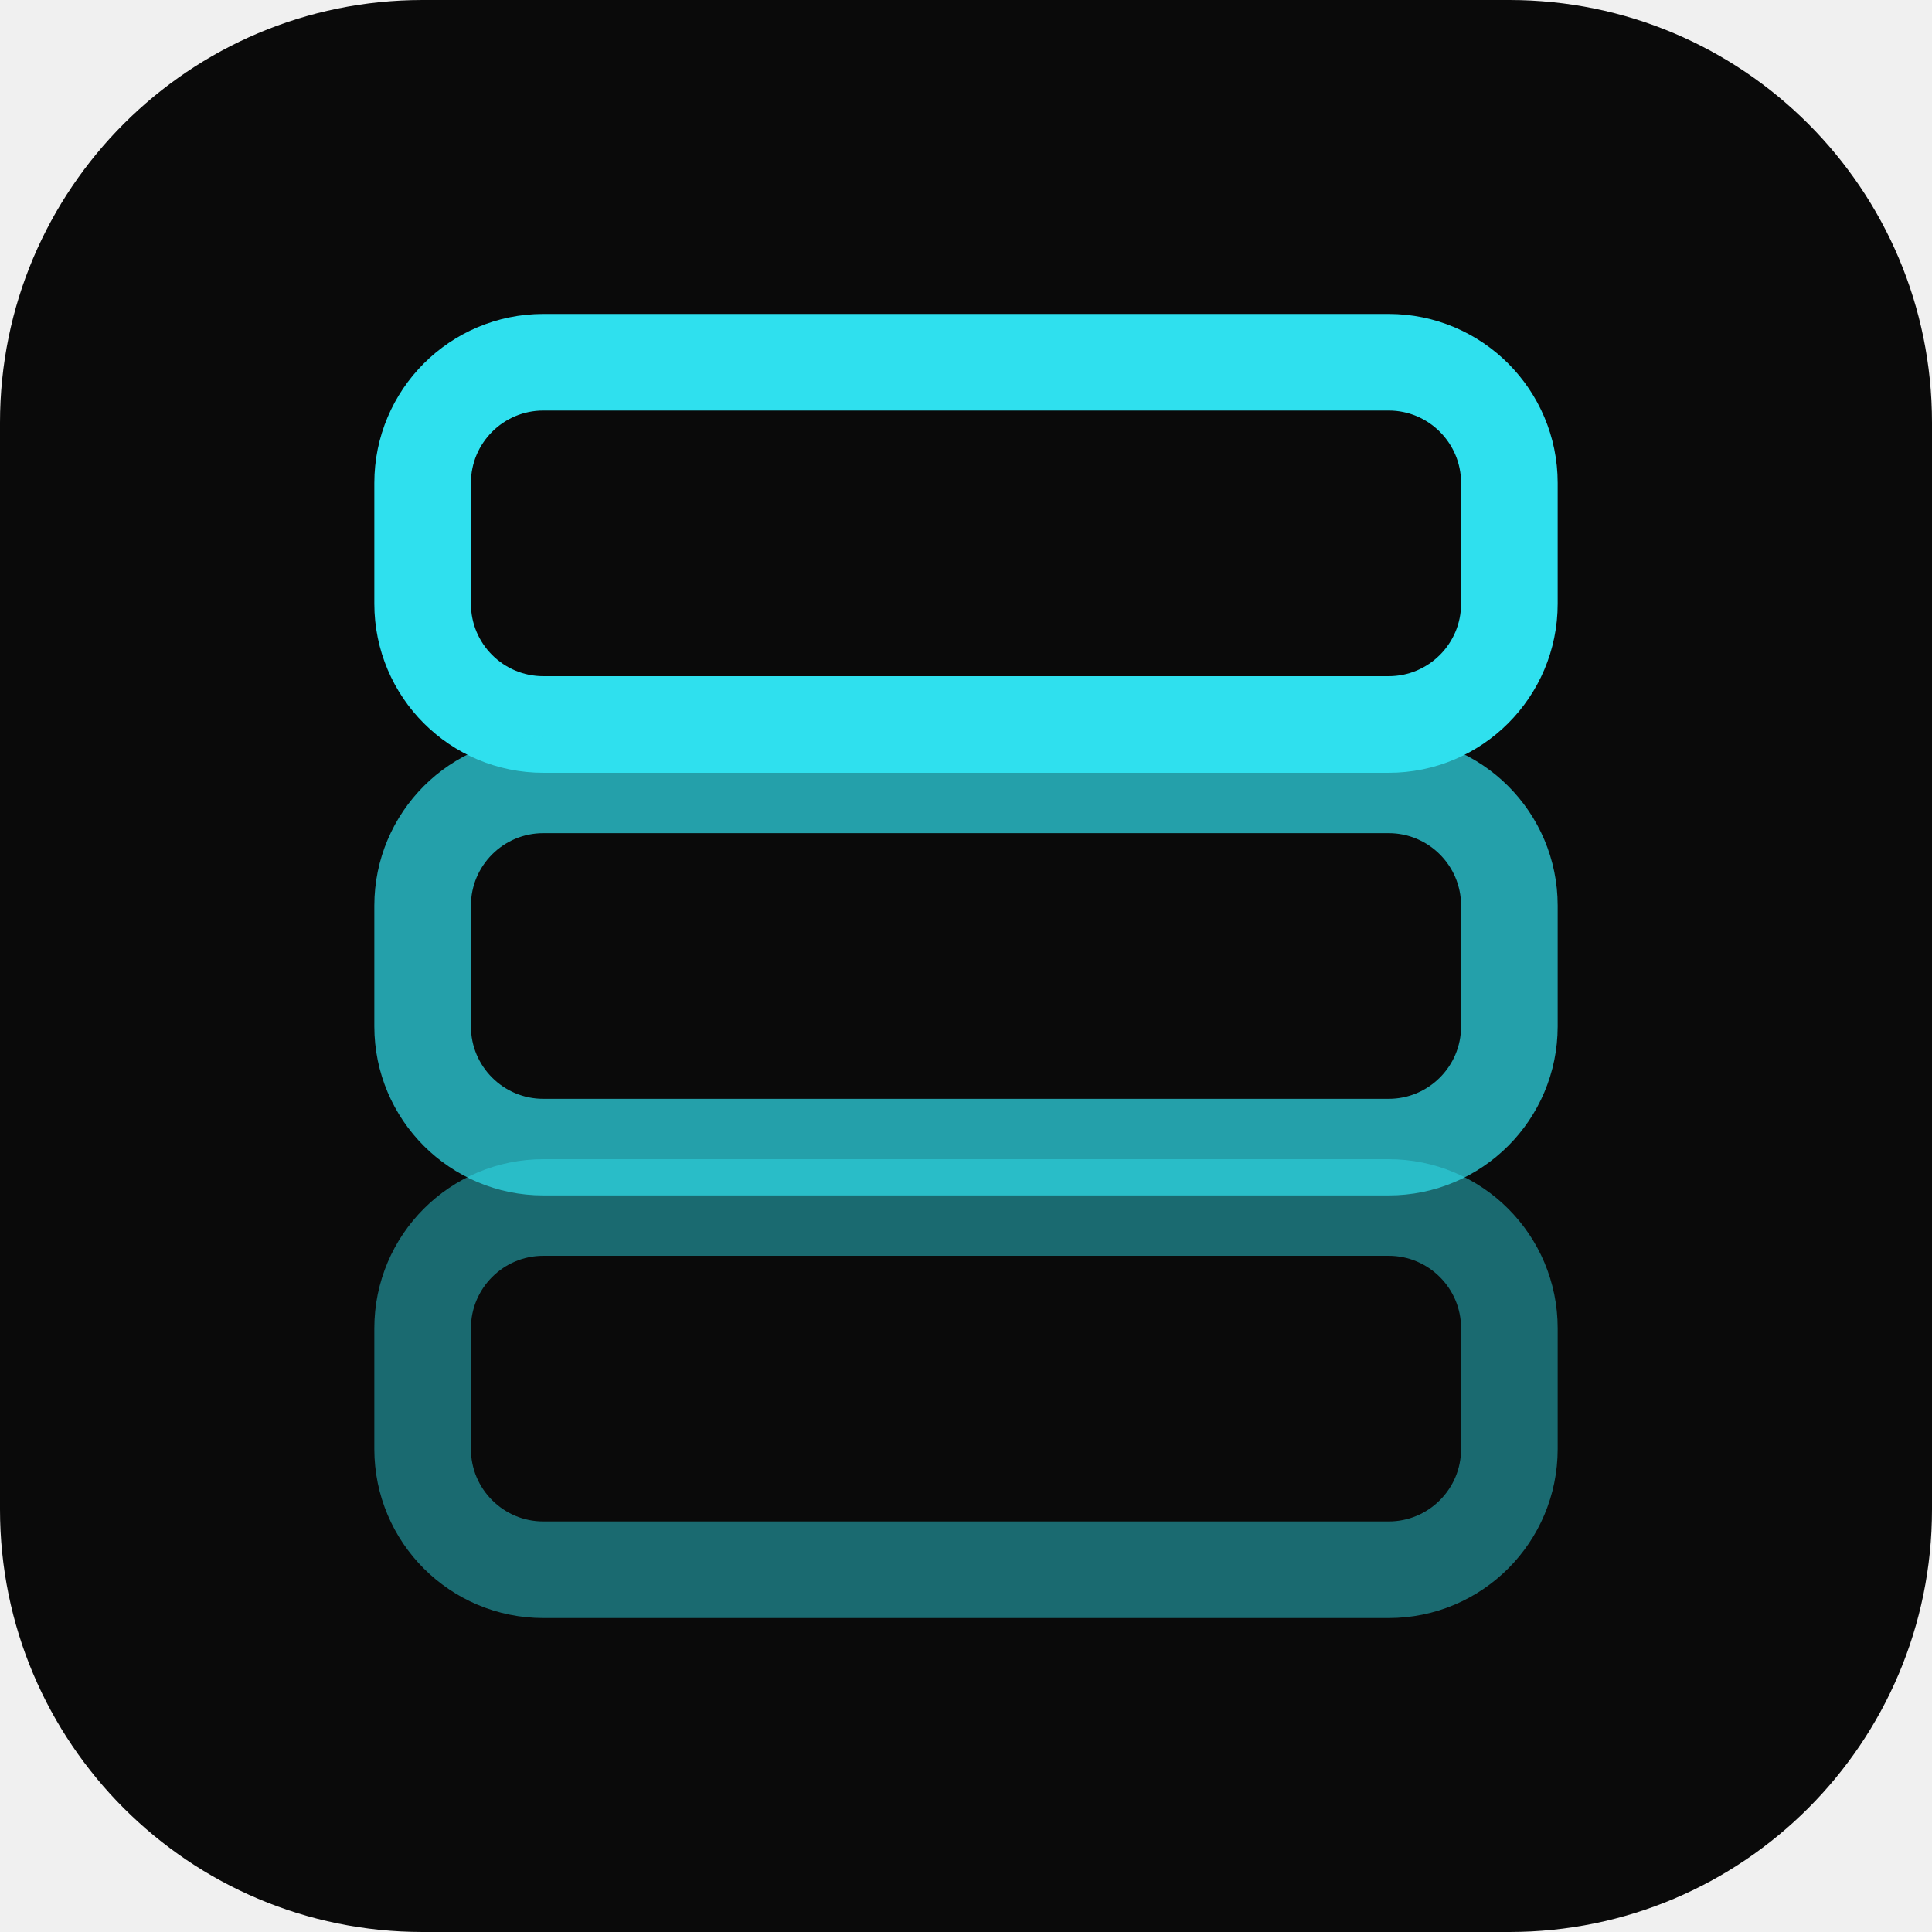
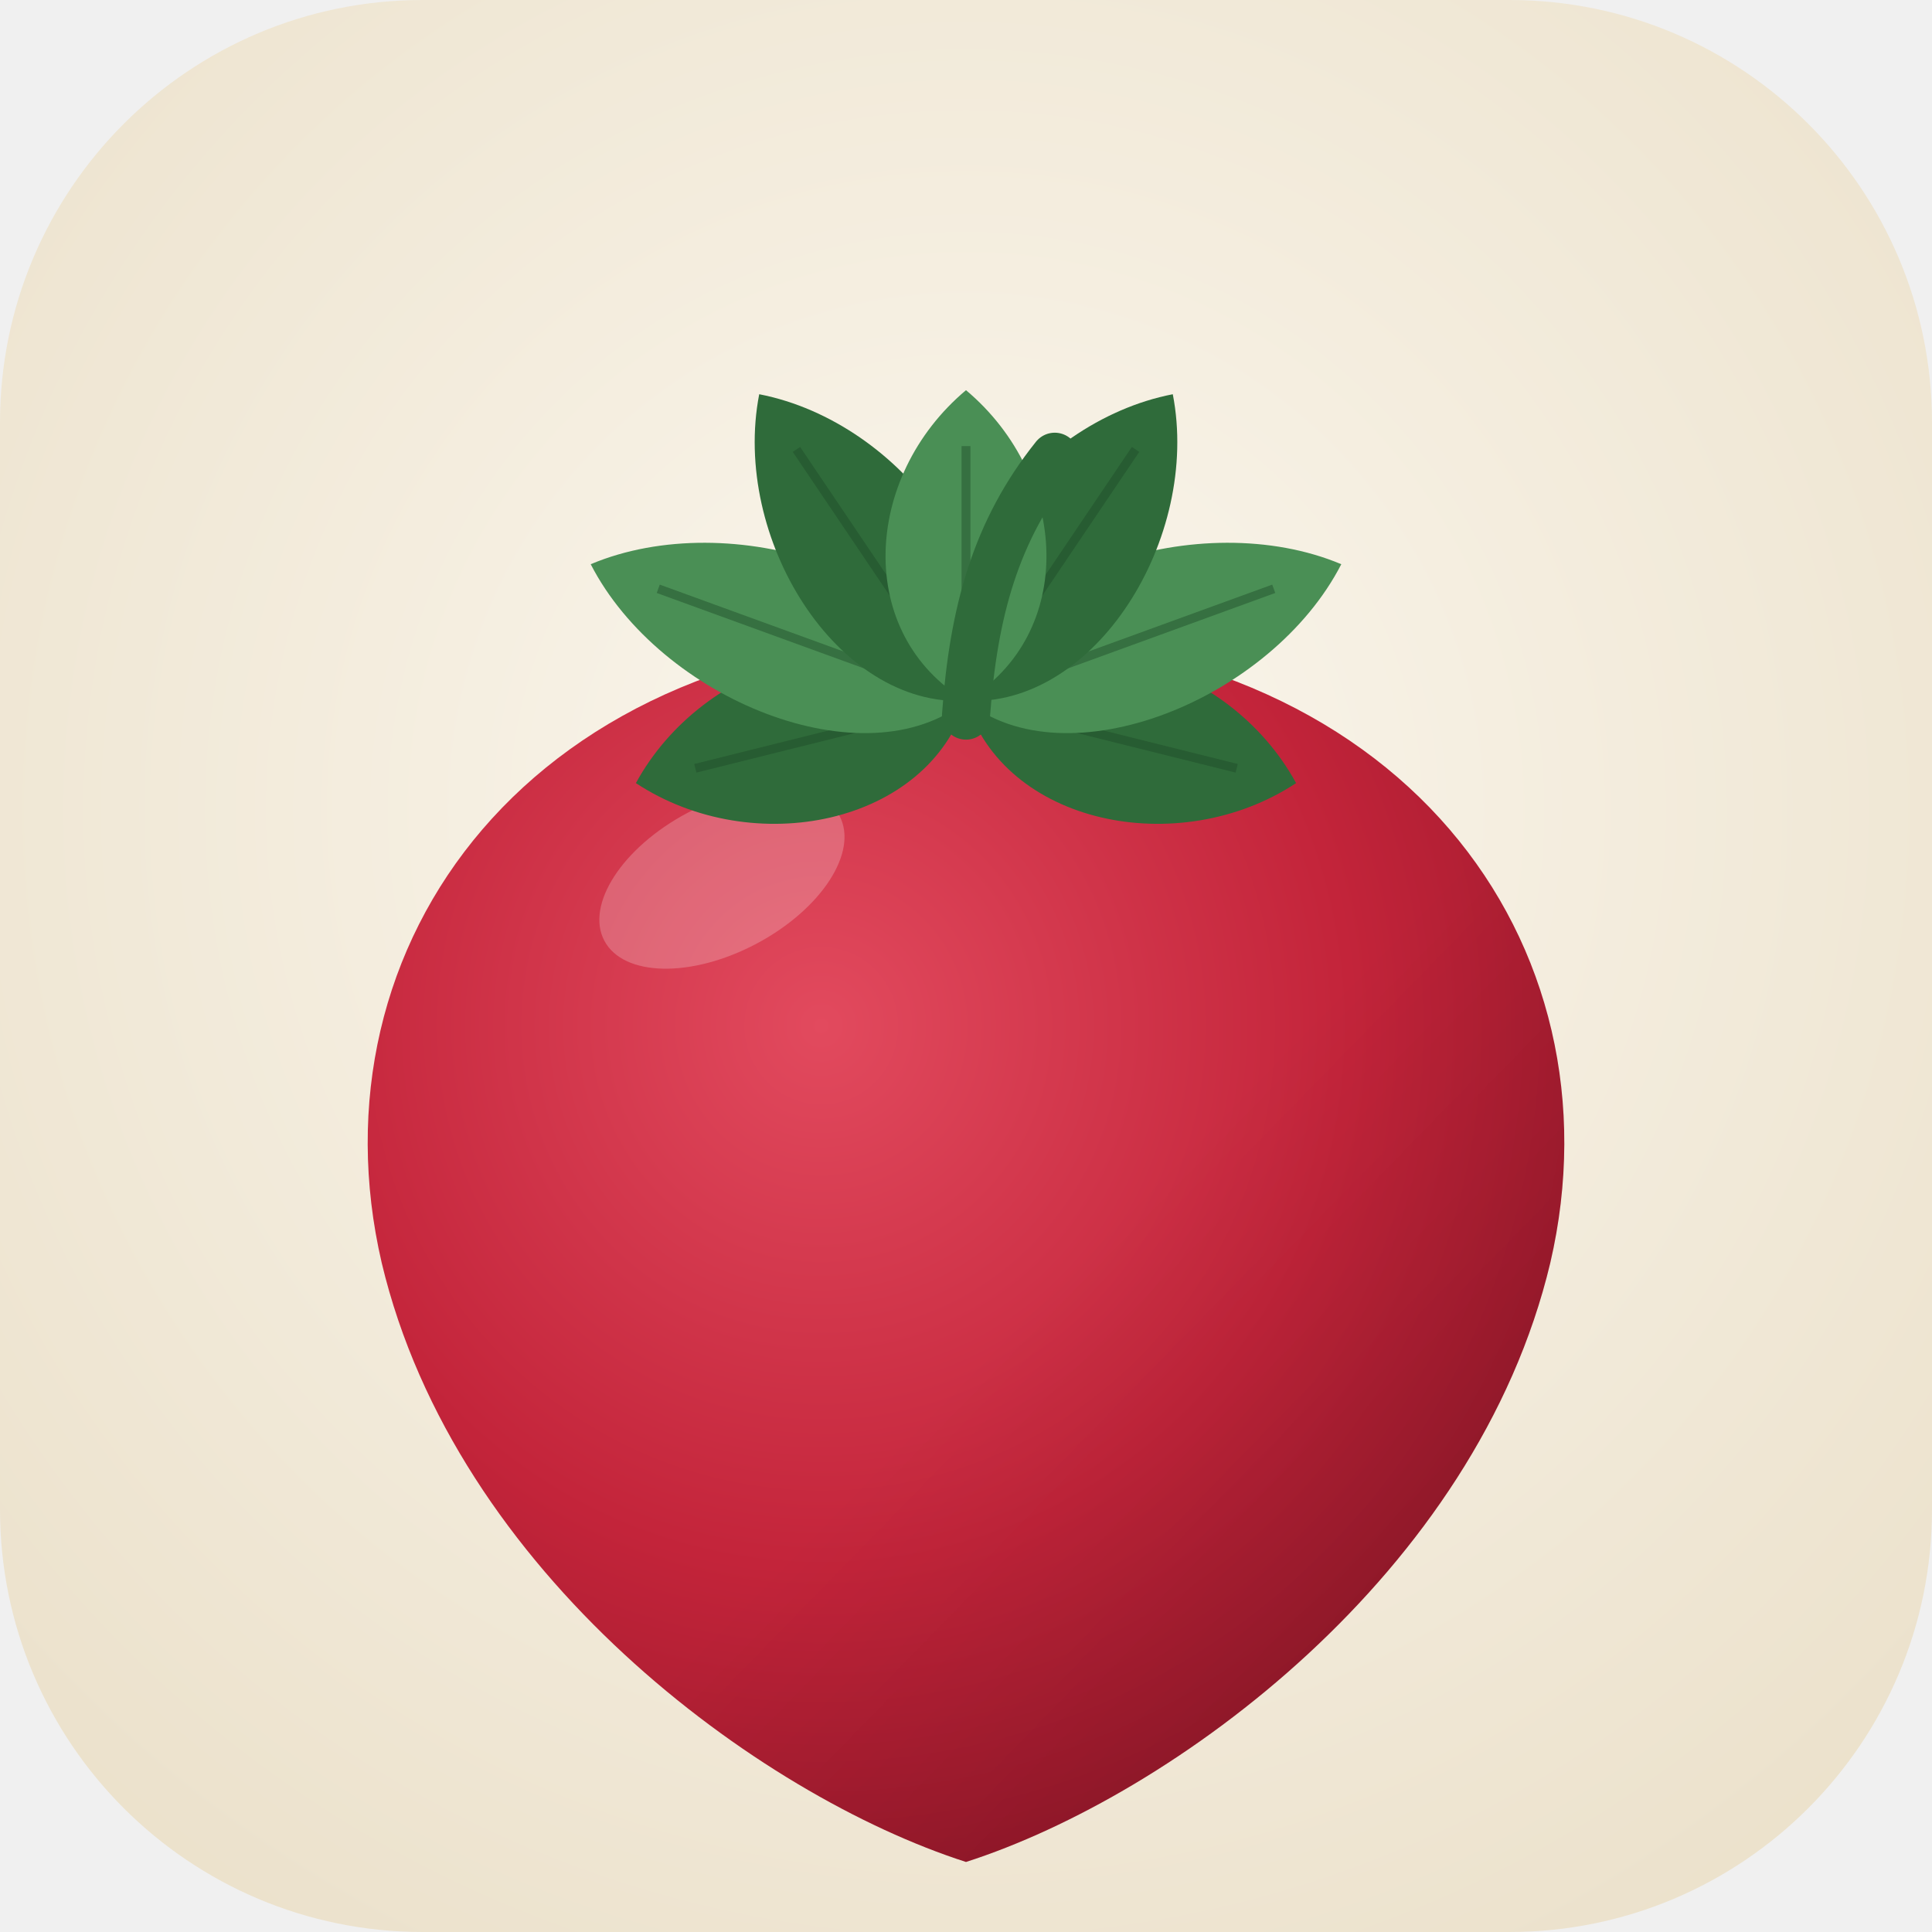
- <svg xmlns="http://www.w3.org/2000/svg" viewBox="0 0 32 32" width="32" height="32">
-   <rect width="32" height="32" rx="7" fill="#0A0A0A" />
-   <rect x="7" y="6" width="18" height="6" rx="2" fill="none" stroke="#2FE0EE" stroke-width="1.6" />
-   <rect x="7" y="13" width="18" height="6" rx="2" fill="none" stroke="#2FE0EE" stroke-width="1.6" opacity="0.7" />
-   <rect x="7" y="20" width="18" height="6" rx="2" fill="none" stroke="#2FE0EE" stroke-width="1.6" opacity="0.45" />
+ <svg xmlns="http://www.w3.org/2000/svg" viewBox="0 0 512 512">
+   <defs>
+     <radialGradient id="bg" cx="38%" cy="32%" r="80%">
+       <stop offset="0" stop-color="#e24a5e" />
+       <stop offset=".55" stop-color="#c3243a" />
+       <stop offset="1" stop-color="#8f1527" />
+     </radialGradient>
+     <linearGradient id="shade" x1="0" y1="0" x2="1" y2="1">
+       <stop offset=".55" stop-color="#000" stop-opacity="0" />
+       <stop offset="1" stop-color="#000" stop-opacity=".22" />
+     </linearGradient>
+     <radialGradient id="cream" cx="50%" cy="42%" r="75%">
+       <stop offset="0" stop-color="#fbf7ee" />
+       <stop offset="1" stop-color="#eadfc8" />
+     </radialGradient>
+     <radialGradient id="dusk" cx="50%" cy="40%" r="80%">
+       <stop offset="0" stop-color="#1a1f3a" />
+       <stop offset="1" stop-color="#0b0a09" />
+     </radialGradient>
+   </defs>
+   <rect width="512" height="512" rx="112" fill="url(#cream)" />
+   <g transform="translate(256 270) scale(.98) translate(-256 -270)">
+     <path d="M256 166 C 138 166 78 250 98 336 C 118 420 200 480 256 498 C 312 480 394 420 414 336 C 434 250 374 166 256 166 Z" fill="url(#bg)" />
+     <path d="M256 166 C 138 166 78 250 98 336 C 118 420 200 480 256 498 C 312 480 394 420 414 336 C 434 250 374 166 256 166 Z" fill="url(#shade)" />
+     <ellipse cx="190" cy="232" rx="36" ry="20" fill="#fff" opacity=".22" transform="rotate(-28 190 232)" />
+     <path d="M0 0 C -30 -18, -28 -66.24, 0 -92 C 28 -66.24, 30 -18, 0 0 Z" fill="#2f6b3a" transform="translate(256 184) rotate(-104)" />
+     <path d="M0 -6 L0 -75.44" stroke="#1d4a27" stroke-width="2.4" opacity=".45" transform="translate(256 184) rotate(-104)" />
+     <path d="M0 0 C -30 -18, -28 -66.24, 0 -92 C 28 -66.24, 30 -18, 0 0 Z" fill="#2f6b3a" transform="translate(256 184) rotate(104)" />
+     <path d="M0 -6 L0 -75.44" stroke="#1d4a27" stroke-width="2.4" opacity=".45" transform="translate(256 184) rotate(104)" />
+     <path d="M0 0 C -30 -18, -28 -77.76, 0 -108 C 28 -77.76, 30 -18, 0 0 Z" fill="#4a8f55" transform="translate(256 184) rotate(-70)" />
+     <path d="M0 -6 L0 -88.56" stroke="#1d4a27" stroke-width="2.4" opacity=".45" transform="translate(256 184) rotate(-70)" />
+     <path d="M0 0 C -30 -18, -28 -77.76, 0 -108 C 28 -77.76, 30 -18, 0 0 Z" fill="#4a8f55" transform="translate(256 184) rotate(70)" />
+     <path d="M0 -6 L0 -88.56" stroke="#1d4a27" stroke-width="2.4" opacity=".45" transform="translate(256 184) rotate(70)" />
+     <path d="M0 0 C -30 -18, -28 -72, 0 -100 C 28 -72, 30 -18, 0 0 Z" fill="#2f6b3a" transform="translate(256 184) rotate(-34)" />
+     <path d="M0 -6 L0 -82" stroke="#1d4a27" stroke-width="2.4" opacity=".45" transform="translate(256 184) rotate(-34)" />
+     <path d="M0 0 C -30 -18, -28 -72, 0 -100 C 28 -72, 30 -18, 0 0 Z" fill="#2f6b3a" transform="translate(256 184) rotate(34)" />
+     <path d="M0 -6 L0 -82" stroke="#1d4a27" stroke-width="2.4" opacity=".45" transform="translate(256 184) rotate(34)" />
+     <path d="M0 0 C -30 -18, -28 -60.48, 0 -84 C 28 -60.48, 30 -18, 0 0 Z" fill="#4a8f55" transform="translate(256 184) rotate(0)" />
+     <path d="M0 -6 L0 -68.88" stroke="#1d4a27" stroke-width="2.4" opacity=".45" transform="translate(256 184) rotate(0)" />
+     <path d="M256 188 C 258 160 264 138 280 118" stroke="#2f6b3a" stroke-width="13" fill="none" stroke-linecap="round" />
+   </g>
</svg>
